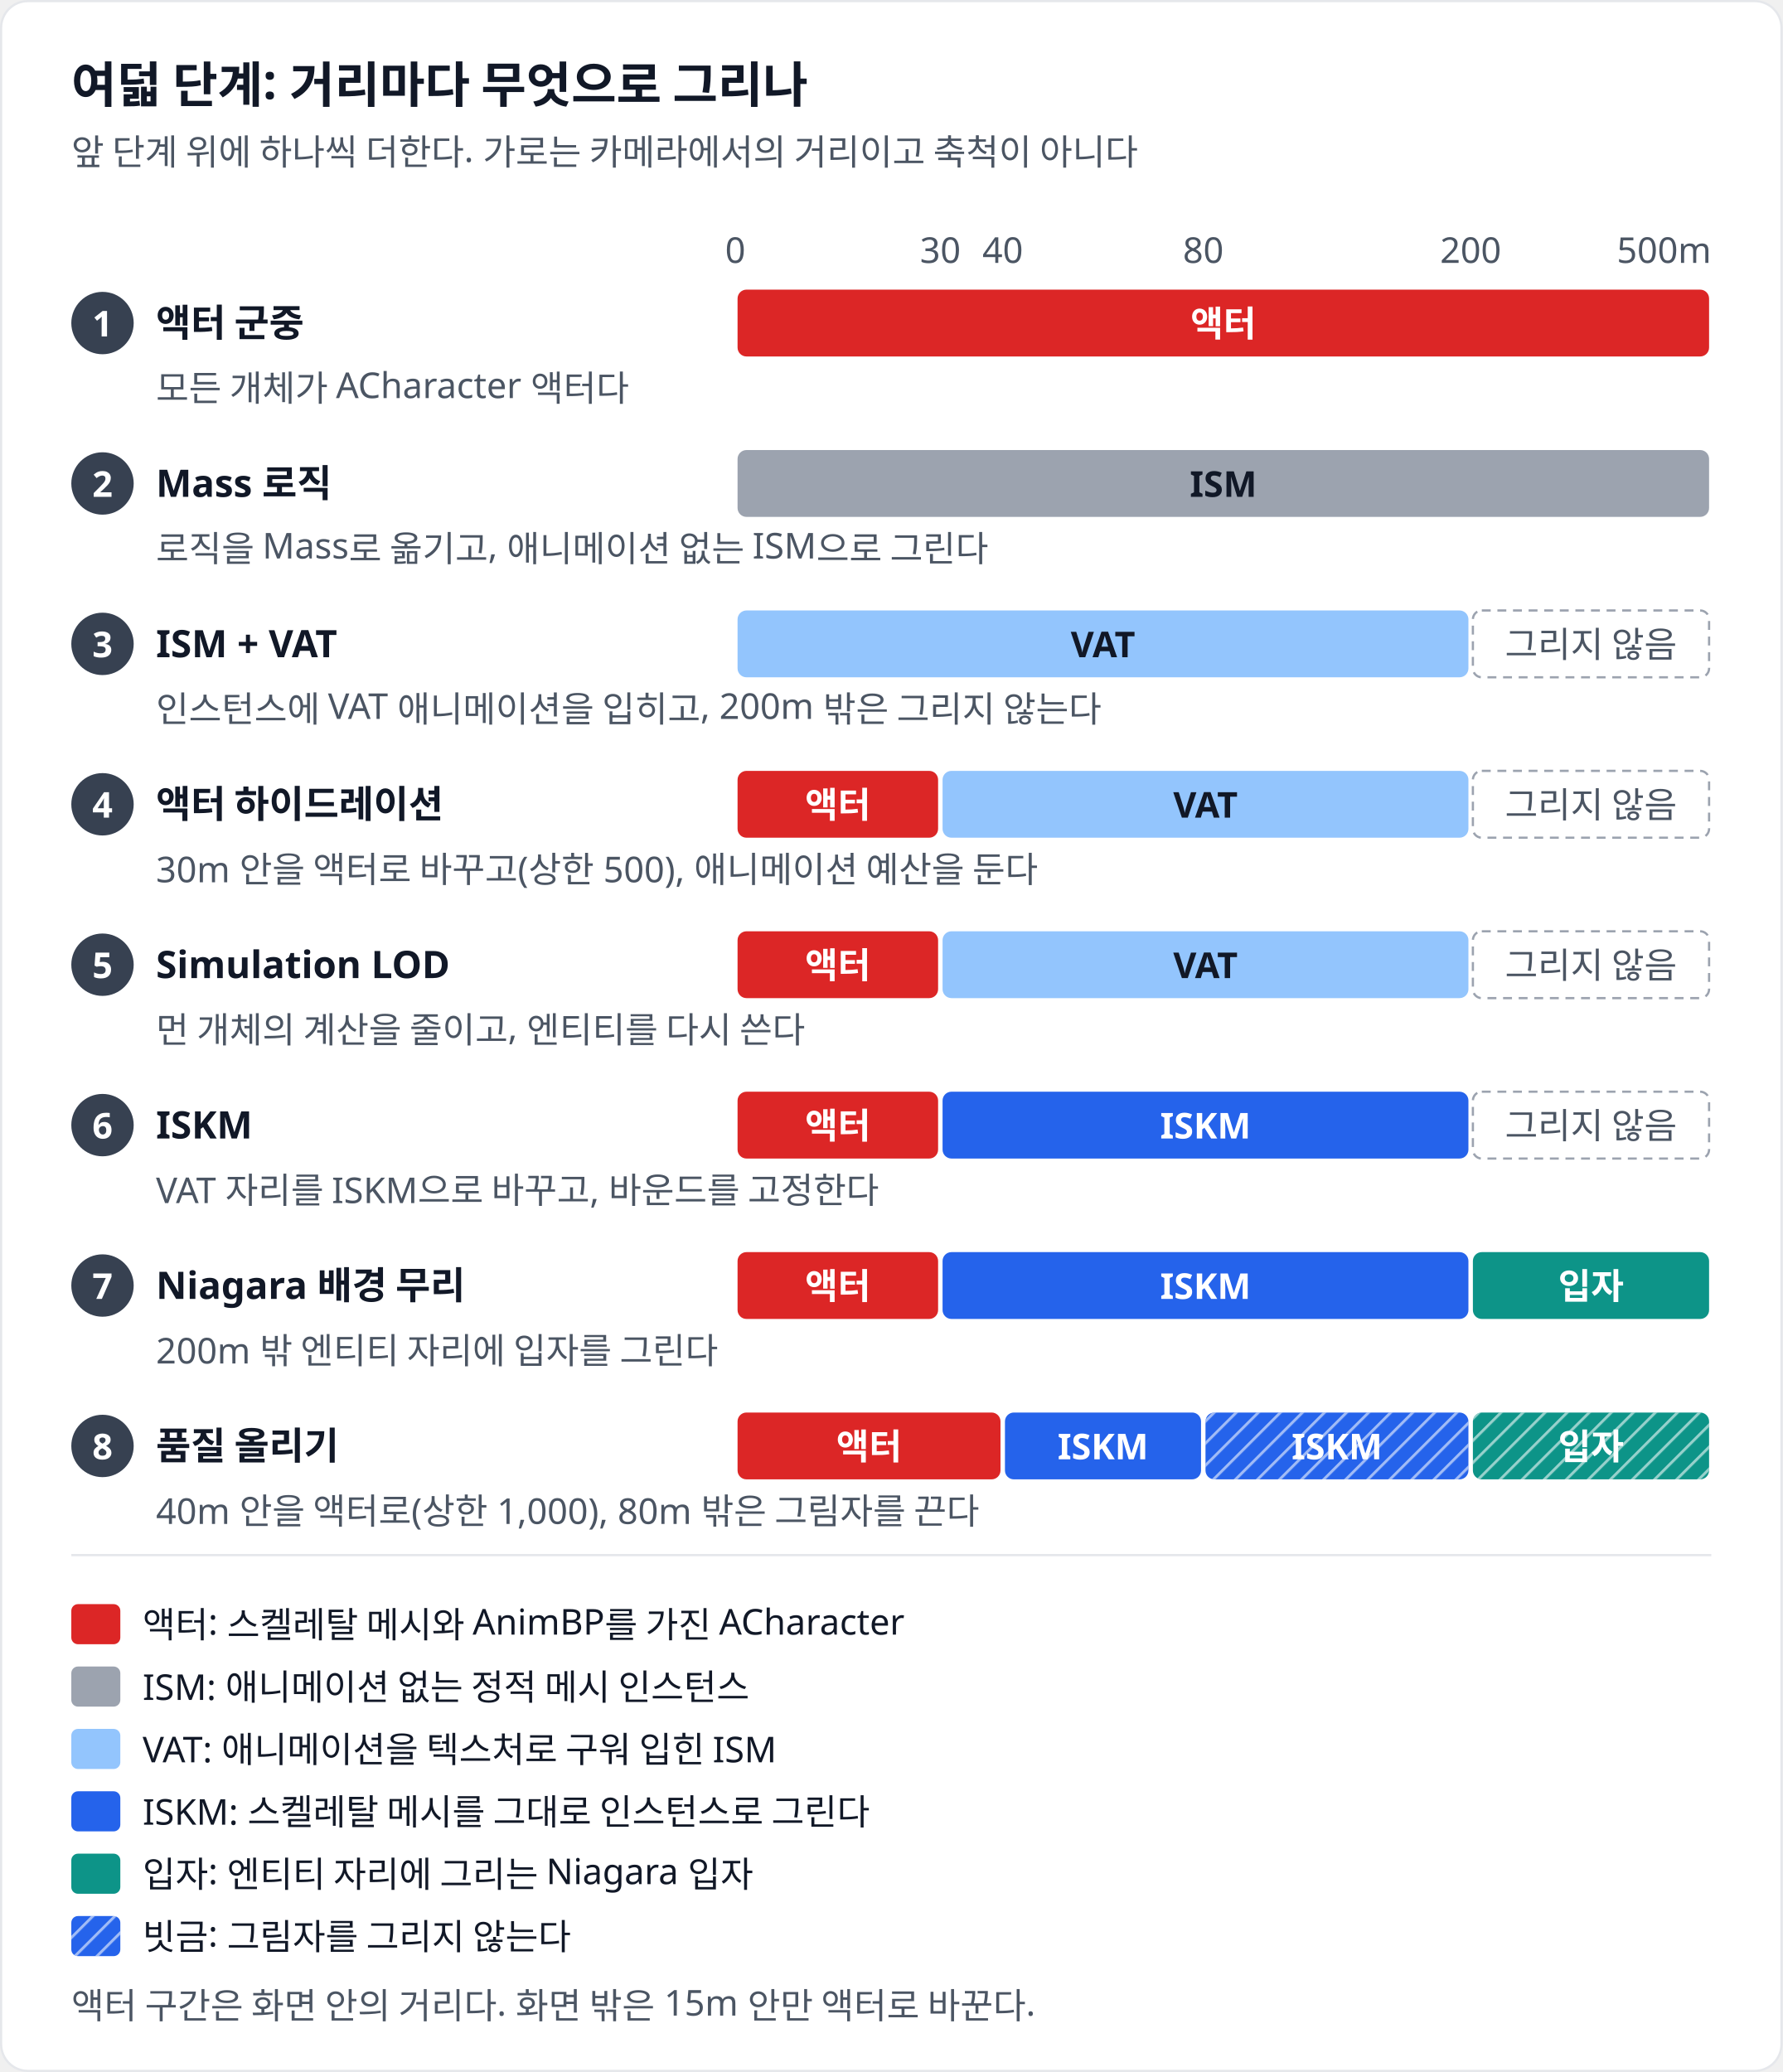
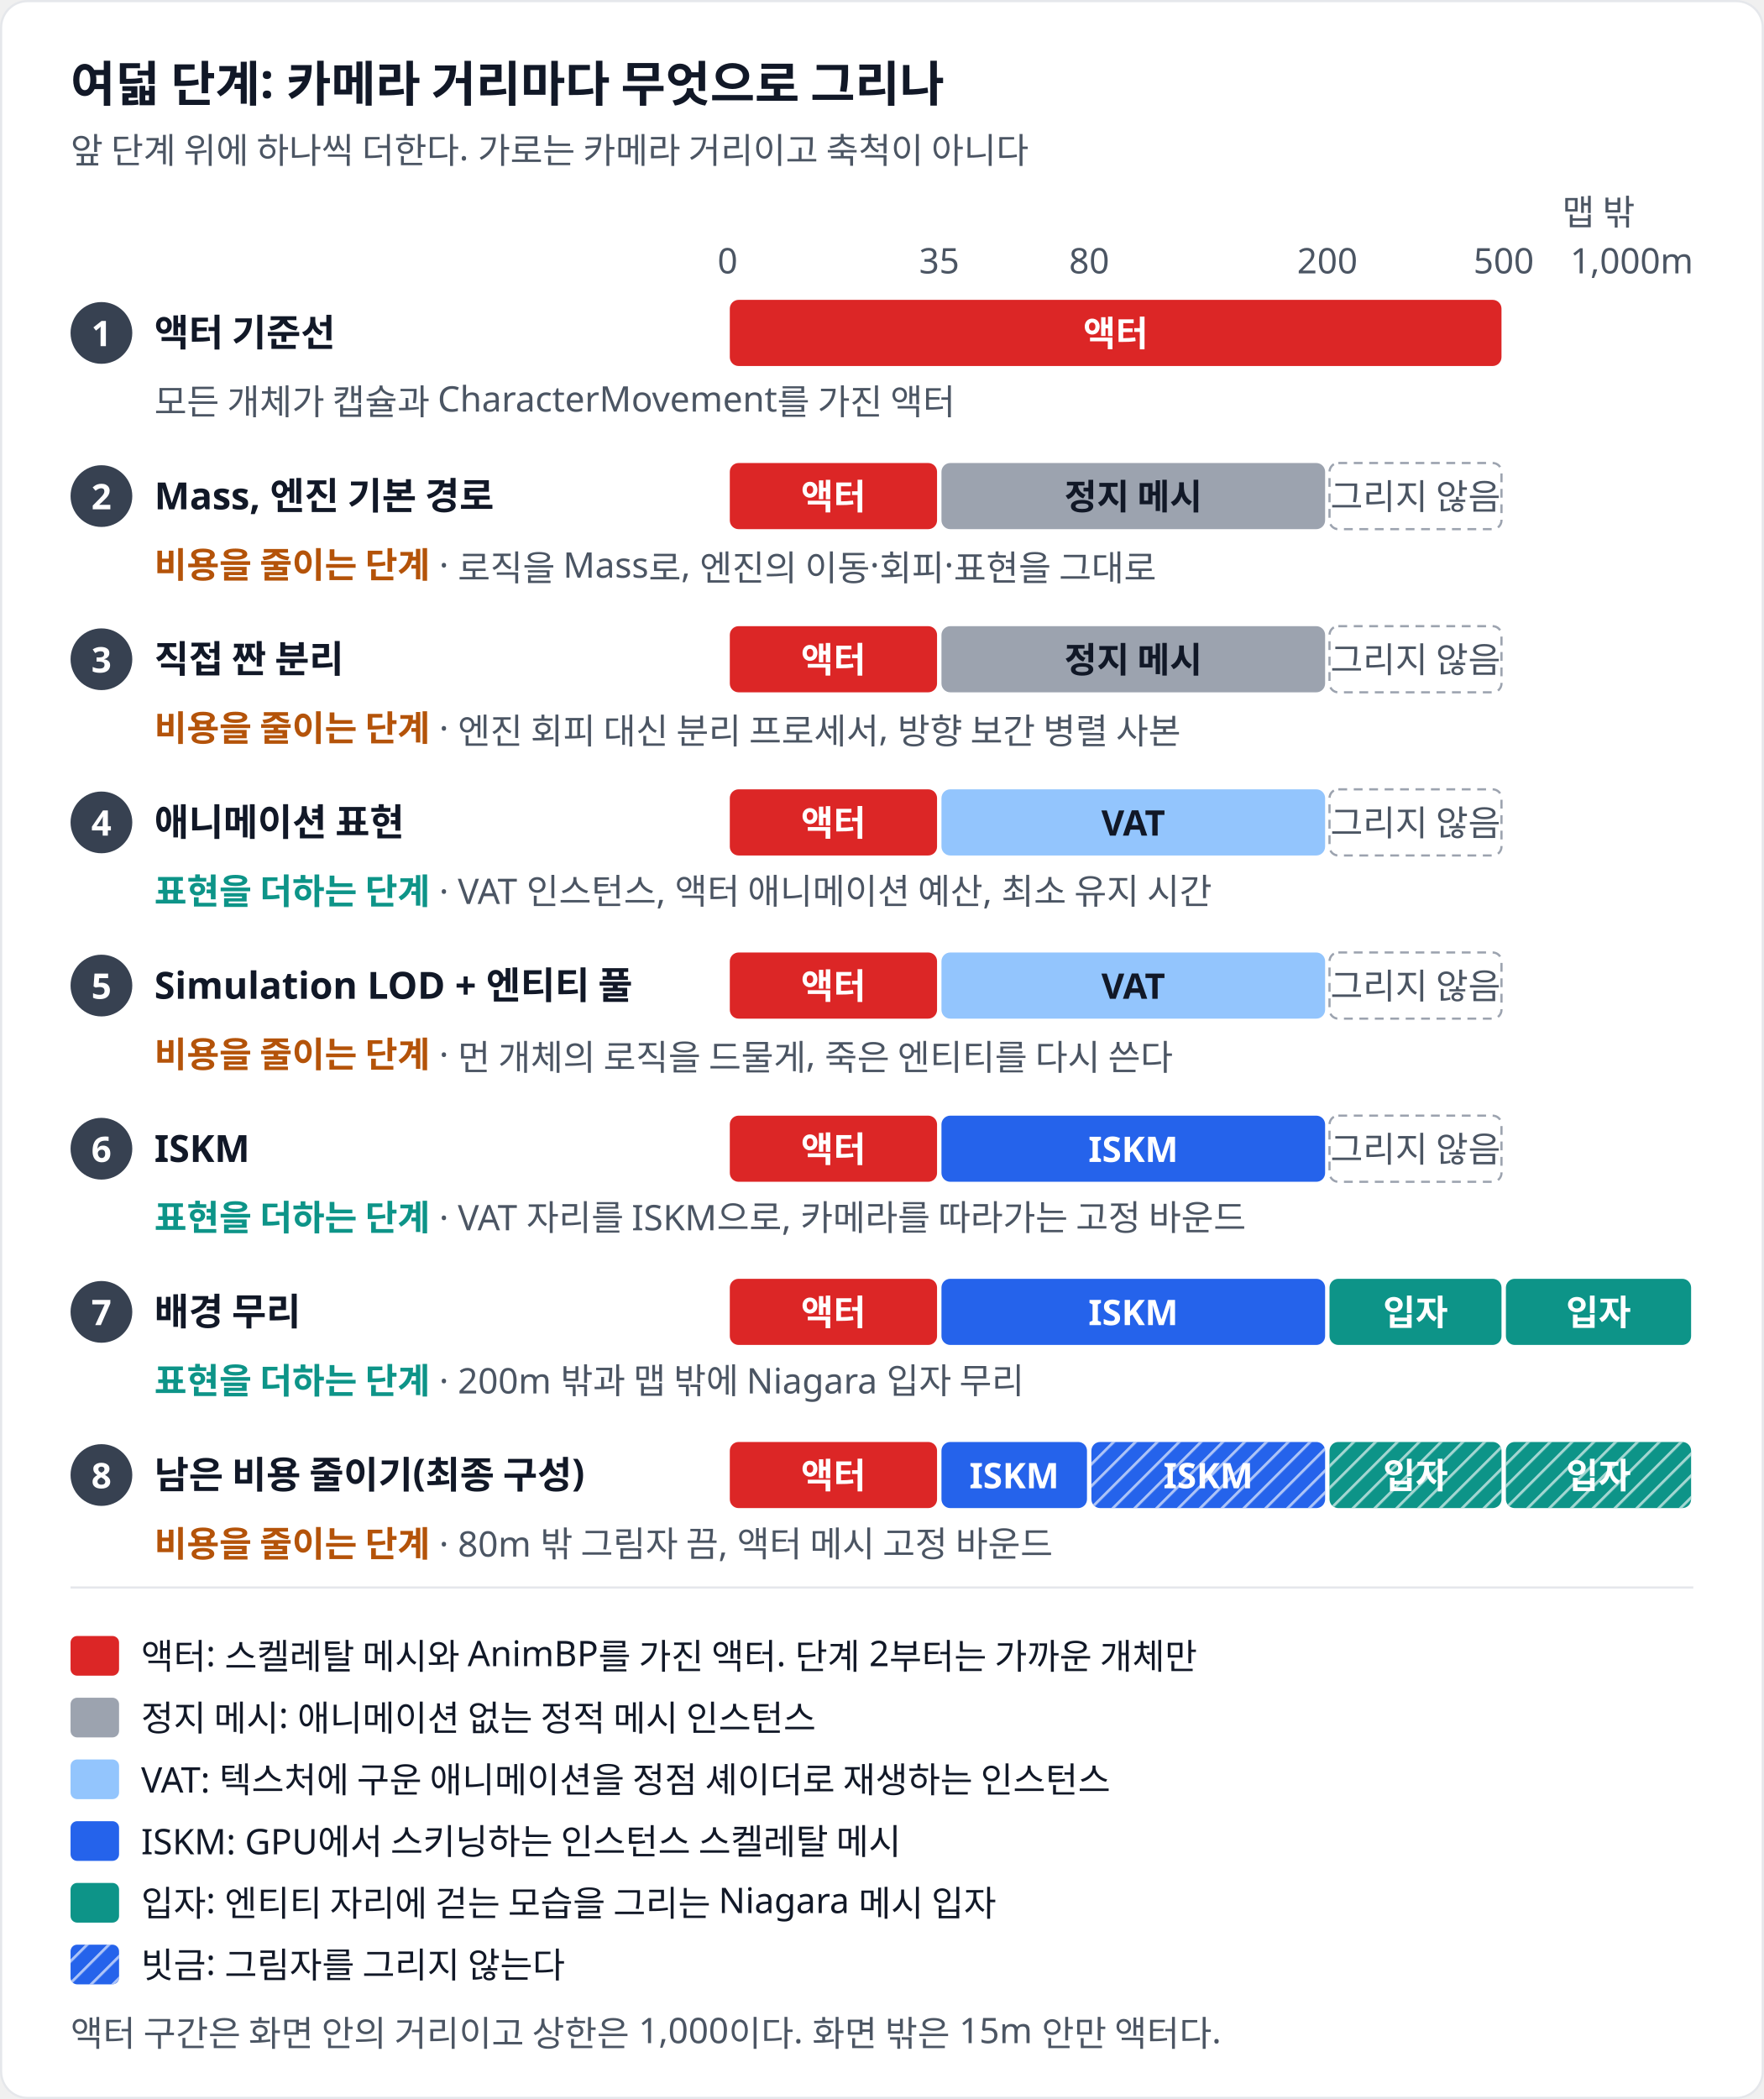
- <svg xmlns="http://www.w3.org/2000/svg" width="800" height="930" viewBox="0 0 800 930" font-family="Malgun Gothic, Apple SD Gothic Neo, Noto Sans KR, Segoe UI, sans-serif" font-size="16" fill="#111827">
+ <svg xmlns="http://www.w3.org/2000/svg" width="800" height="952" viewBox="0 0 800 952" font-family="Malgun Gothic, Apple SD Gothic Neo, Noto Sans KR, Segoe UI, sans-serif" font-size="16" fill="#111827">
  <defs>
    <pattern id="hatch" width="8" height="8" patternUnits="userSpaceOnUse" patternTransform="rotate(45)">
      <rect width="8" height="8" fill="#f3f4f6" />
      <line x1="0" y1="0" x2="0" y2="8" stroke="#9ca3af" stroke-width="3" />
    </pattern>
    <pattern id="shade" width="7" height="7" patternUnits="userSpaceOnUse" patternTransform="rotate(45)">
-       <line x1="0" y1="0" x2="0" y2="7" stroke="#ffffff" stroke-opacity="0.55" stroke-width="2.5" />
+       <line x1="0" y1="0" x2="0" y2="7" stroke="#ffffff" stroke-opacity="0.6" stroke-width="2.5" />
    </pattern>
+     <marker id="arrow" viewBox="0 0 10 10" refX="9" refY="5" markerWidth="7" markerHeight="7" orient="auto-start-reverse">
+       <path d="M0 0 L10 5 L0 10 z" fill="#374151" />
+     </marker>
+     <marker id="arrowb" viewBox="0 0 10 10" refX="9" refY="5" markerWidth="7" markerHeight="7" orient="auto-start-reverse">
+       <path d="M0 0 L10 5 L0 10 z" fill="#2563eb" />
+     </marker>
  </defs>
-   <rect x="0.5" y="0.5" width="799" height="929" rx="12" fill="#ffffff" stroke="#e5e7eb" />
-   <text x="32" y="46" font-size="22" font-weight="700">여덟 단계: 거리마다 무엇으로 그리나</text>
-   <text x="32" y="74" font-size="16" fill="#4b5563">앞 단계 위에 하나씩 더한다. 가로는 카메라에서의 거리이고 축척이 아니다</text>
-   <text x="330.0" y="118" text-anchor="middle" font-size="16" fill="#4b5563">0</text>
-   <text x="422.0" y="118" text-anchor="middle" font-size="16" fill="#4b5563">30</text>
-   <text x="450.0" y="118" text-anchor="middle" font-size="16" fill="#4b5563">40</text>
-   <text x="540.0" y="118" text-anchor="middle" font-size="16" fill="#4b5563">80</text>
-   <text x="660.0" y="118" text-anchor="middle" font-size="16" fill="#4b5563">200</text>
-   <text x="768.0" y="118" text-anchor="end" font-size="16" fill="#4b5563">500m</text>
-   <circle cx="46" cy="145" r="14" fill="#374151" />
-   <text x="46" y="151" text-anchor="middle" font-size="16" font-weight="700" fill="white">1</text>
-   <text x="70" y="151" font-size="17" font-weight="700">액터 군중</text>
-   <text x="70" y="180" font-size="16" fill="#4b5563">모든 개체가 ACharacter 액터다</text>
-   <rect x="331.0" y="130" width="436.0" height="30" rx="4" fill="#dc2626" />
-   <text x="549.0" y="151" text-anchor="middle" font-size="16" font-weight="700" fill="white">액터</text>
-   <circle cx="46" cy="217" r="14" fill="#374151" />
-   <text x="46" y="223" text-anchor="middle" font-size="16" font-weight="700" fill="white">2</text>
-   <text x="70" y="223" font-size="17" font-weight="700">Mass 로직</text>
-   <text x="70" y="252" font-size="16" fill="#4b5563">로직을 Mass로 옮기고, 애니메이션 없는 ISM으로 그린다</text>
-   <rect x="331.0" y="202" width="436.0" height="30" rx="4" fill="#9ca3af" />
-   <text x="549.0" y="223" text-anchor="middle" font-size="16" font-weight="700" fill="#111827">ISM</text>
-   <circle cx="46" cy="289" r="14" fill="#374151" />
-   <text x="46" y="295" text-anchor="middle" font-size="16" font-weight="700" fill="white">3</text>
-   <text x="70" y="295" font-size="17" font-weight="700">ISM + VAT</text>
-   <text x="70" y="324" font-size="16" fill="#4b5563">인스턴스에 VAT 애니메이션을 입히고, 200m 밖은 그리지 않는다</text>
-   <rect x="331.0" y="274" width="328.0" height="30" rx="4" fill="#93c5fd" />
-   <text x="495.0" y="295" text-anchor="middle" font-size="16" font-weight="700" fill="#111827">VAT</text>
-   <rect x="661.0" y="274" width="106.0" height="30" rx="4" fill="white" stroke="#9ca3af" stroke-dasharray="4 3" />
-   <text x="714.0" y="295" text-anchor="middle" font-size="16" fill="#4b5563">그리지 않음</text>
-   <circle cx="46" cy="361" r="14" fill="#374151" />
-   <text x="46" y="367" text-anchor="middle" font-size="16" font-weight="700" fill="white">4</text>
-   <text x="70" y="367" font-size="17" font-weight="700">액터 하이드레이션</text>
-   <text x="70" y="396" font-size="16" fill="#4b5563">30m 안을 액터로 바꾸고(상한 500), 애니메이션 예산을 둔다</text>
-   <rect x="331.0" y="346" width="90.0" height="30" rx="4" fill="#dc2626" />
-   <text x="376.0" y="367" text-anchor="middle" font-size="16" font-weight="700" fill="white">액터</text>
-   <rect x="423.0" y="346" width="236.0" height="30" rx="4" fill="#93c5fd" />
-   <text x="541.0" y="367" text-anchor="middle" font-size="16" font-weight="700" fill="#111827">VAT</text>
-   <rect x="661.0" y="346" width="106.0" height="30" rx="4" fill="white" stroke="#9ca3af" stroke-dasharray="4 3" />
-   <text x="714.0" y="367" text-anchor="middle" font-size="16" fill="#4b5563">그리지 않음</text>
-   <circle cx="46" cy="433" r="14" fill="#374151" />
-   <text x="46" y="439" text-anchor="middle" font-size="16" font-weight="700" fill="white">5</text>
-   <text x="70" y="439" font-size="17" font-weight="700">Simulation LOD</text>
-   <text x="70" y="468" font-size="16" fill="#4b5563">먼 개체의 계산을 줄이고, 엔티티를 다시 쓴다</text>
-   <rect x="331.0" y="418" width="90.0" height="30" rx="4" fill="#dc2626" />
-   <text x="376.0" y="439" text-anchor="middle" font-size="16" font-weight="700" fill="white">액터</text>
-   <rect x="423.0" y="418" width="236.0" height="30" rx="4" fill="#93c5fd" />
-   <text x="541.0" y="439" text-anchor="middle" font-size="16" font-weight="700" fill="#111827">VAT</text>
-   <rect x="661.0" y="418" width="106.0" height="30" rx="4" fill="white" stroke="#9ca3af" stroke-dasharray="4 3" />
-   <text x="714.0" y="439" text-anchor="middle" font-size="16" fill="#4b5563">그리지 않음</text>
-   <circle cx="46" cy="505" r="14" fill="#374151" />
-   <text x="46" y="511" text-anchor="middle" font-size="16" font-weight="700" fill="white">6</text>
-   <text x="70" y="511" font-size="17" font-weight="700">ISKM</text>
-   <text x="70" y="540" font-size="16" fill="#4b5563">VAT 자리를 ISKM으로 바꾸고, 바운드를 고정한다</text>
-   <rect x="331.0" y="490" width="90.0" height="30" rx="4" fill="#dc2626" />
-   <text x="376.0" y="511" text-anchor="middle" font-size="16" font-weight="700" fill="white">액터</text>
-   <rect x="423.0" y="490" width="236.0" height="30" rx="4" fill="#2563eb" />
-   <text x="541.0" y="511" text-anchor="middle" font-size="16" font-weight="700" fill="white">ISKM</text>
-   <rect x="661.0" y="490" width="106.0" height="30" rx="4" fill="white" stroke="#9ca3af" stroke-dasharray="4 3" />
-   <text x="714.0" y="511" text-anchor="middle" font-size="16" fill="#4b5563">그리지 않음</text>
-   <circle cx="46" cy="577" r="14" fill="#374151" />
-   <text x="46" y="583" text-anchor="middle" font-size="16" font-weight="700" fill="white">7</text>
-   <text x="70" y="583" font-size="17" font-weight="700">Niagara 배경 무리</text>
-   <text x="70" y="612" font-size="16" fill="#4b5563">200m 밖 엔티티 자리에 입자를 그린다</text>
-   <rect x="331.0" y="562" width="90.0" height="30" rx="4" fill="#dc2626" />
-   <text x="376.0" y="583" text-anchor="middle" font-size="16" font-weight="700" fill="white">액터</text>
-   <rect x="423.0" y="562" width="236.0" height="30" rx="4" fill="#2563eb" />
-   <text x="541.0" y="583" text-anchor="middle" font-size="16" font-weight="700" fill="white">ISKM</text>
-   <rect x="661.0" y="562" width="106.0" height="30" rx="4" fill="#0d9488" />
-   <text x="714.0" y="583" text-anchor="middle" font-size="16" font-weight="700" fill="white">입자</text>
-   <circle cx="46" cy="649" r="14" fill="#374151" />
-   <text x="46" y="655" text-anchor="middle" font-size="16" font-weight="700" fill="white">8</text>
-   <text x="70" y="655" font-size="17" font-weight="700">품질 올리기</text>
-   <text x="70" y="684" font-size="16" fill="#4b5563">40m 안을 액터로(상한 1,000), 80m 밖은 그림자를 끈다</text>
-   <rect x="331.0" y="634" width="118.0" height="30" rx="4" fill="#dc2626" />
-   <text x="390.0" y="655" text-anchor="middle" font-size="16" font-weight="700" fill="white">액터</text>
-   <rect x="451.0" y="634" width="88.0" height="30" rx="4" fill="#2563eb" />
-   <text x="495.0" y="655" text-anchor="middle" font-size="16" font-weight="700" fill="white">ISKM</text>
-   <rect x="541.0" y="634" width="118.0" height="30" rx="4" fill="#2563eb" />
-   <rect x="541.0" y="634" width="118.0" height="30" rx="4" fill="url(#shade)" />
-   <text x="600.0" y="655" text-anchor="middle" font-size="16" font-weight="700" fill="white">ISKM</text>
-   <rect x="661.0" y="634" width="106.0" height="30" rx="4" fill="#0d9488" />
-   <rect x="661.0" y="634" width="106.0" height="30" rx="4" fill="url(#shade)" />
-   <text x="714.0" y="655" text-anchor="middle" font-size="16" font-weight="700" fill="white">입자</text>
-   <line x1="32" y1="698" x2="768" y2="698" stroke="#e5e7eb" />
-   <rect x="32" y="720" width="22" height="18" rx="3" fill="#dc2626" />
-   <text x="64" y="735" font-size="16">액터: 스켈레탈 메시와 AnimBP를 가진 ACharacter</text>
-   <rect x="32" y="748" width="22" height="18" rx="3" fill="#9ca3af" />
-   <text x="64" y="763" font-size="16">ISM: 애니메이션 없는 정적 메시 인스턴스</text>
-   <rect x="32" y="776" width="22" height="18" rx="3" fill="#93c5fd" />
-   <text x="64" y="791" font-size="16">VAT: 애니메이션을 텍스처로 구워 입힌 ISM</text>
-   <rect x="32" y="804" width="22" height="18" rx="3" fill="#2563eb" />
-   <text x="64" y="819" font-size="16">ISKM: 스켈레탈 메시를 그대로 인스턴스로 그린다</text>
-   <rect x="32" y="832" width="22" height="18" rx="3" fill="#0d9488" />
-   <text x="64" y="847" font-size="16">입자: 엔티티 자리에 그리는 Niagara 입자</text>
-   <rect x="32" y="860" width="22" height="18" rx="3" fill="#2563eb" />
-   <rect x="32" y="860" width="22" height="18" rx="3" fill="url(#shade)" />
-   <text x="64" y="875" font-size="16">빗금: 그림자를 그리지 않는다</text>
-   <text x="32" y="906" font-size="16" fill="#4b5563">액터 구간은 화면 안의 거리다. 화면 밖은 15m 안만 액터로 바꾼다.</text>
+   <rect x="0.5" y="0.5" width="799" height="951" rx="12" fill="#ffffff" stroke="#e5e7eb" />
+   <text x="32" y="46" font-size="22" font-weight="700">여덟 단계: 카메라 거리마다 무엇으로 그리나</text>
+   <text x="32" y="74" font-size="16" fill="#4b5563">앞 단계 위에 하나씩 더한다. 가로는 카메라 거리이고 축척이 아니다</text>
+   <text x="330.0" y="124" text-anchor="middle" font-size="16" fill="#4b5563">0</text>
+   <text x="426.0" y="124" text-anchor="middle" font-size="16" fill="#4b5563">35</text>
+   <text x="494.0" y="124" text-anchor="middle" font-size="16" fill="#4b5563">80</text>
+   <text x="602.0" y="124" text-anchor="middle" font-size="16" fill="#4b5563">200</text>
+   <text x="682.0" y="124" text-anchor="middle" font-size="16" fill="#4b5563">500</text>
+   <text x="768.0" y="124" text-anchor="end" font-size="16" fill="#4b5563">1,000m</text>
+   <text x="725.0" y="102" text-anchor="middle" font-size="16" fill="#4b5563">맵 밖</text>
+   <circle cx="46" cy="151" r="14" fill="#374151" />
+   <text x="46" y="157" text-anchor="middle" font-size="16" font-weight="700" fill="white">1</text>
+   <text x="70" y="157" font-size="17" font-weight="700">액터 기준선</text>
+   <text x="70" y="188" font-size="16" fill="#4b5563">모든 개체가 캡슐과 CharacterMovement를 가진 액터</text>
+   <rect x="331.0" y="136" width="350.0" height="30" rx="4" fill="#dc2626" />
+   <text x="506.0" y="157" text-anchor="middle" font-size="16" font-weight="700" fill="white">액터</text>
+   <circle cx="46" cy="225" r="14" fill="#374151" />
+   <text x="46" y="231" text-anchor="middle" font-size="16" font-weight="700" fill="white">2</text>
+   <text x="70" y="231" font-size="17" font-weight="700">Mass, 엔진 기본 경로</text>
+   <text x="70" y="262" font-size="16" fill="#4b5563">
+     <tspan font-weight="700" fill="#b45309">비용을 줄이는 단계</tspan> · 로직을 Mass로, 엔진의 이동·회피·표현을 그대로</text>
+   <rect x="331.0" y="210" width="94.0" height="30" rx="4" fill="#dc2626" />
+   <text x="378.0" y="231" text-anchor="middle" font-size="16" font-weight="700" fill="white">액터</text>
+   <rect x="427.0" y="210" width="174.0" height="30" rx="4" fill="#9ca3af" />
+   <text x="514.0" y="231" text-anchor="middle" font-size="16" font-weight="700" fill="#111827">정지 메시</text>
+   <rect x="603.0" y="210" width="78.0" height="30" rx="4" fill="white" stroke="#9ca3af" stroke-dasharray="4 3" />
+   <text x="642.0" y="231" text-anchor="middle" font-size="16" fill="#4b5563">그리지 않음</text>
+   <circle cx="46" cy="299" r="14" fill="#374151" />
+   <text x="46" y="305" text-anchor="middle" font-size="16" font-weight="700" fill="white">3</text>
+   <text x="70" y="305" font-size="17" font-weight="700">직접 짠 분리</text>
+   <text x="70" y="336" font-size="16" fill="#4b5563">
+     <tspan font-weight="700" fill="#b45309">비용을 줄이는 단계</tspan> · 엔진 회피 대신 분리 프로세서, 방향 보간 병렬 사본</text>
+   <rect x="331.0" y="284" width="94.0" height="30" rx="4" fill="#dc2626" />
+   <text x="378.0" y="305" text-anchor="middle" font-size="16" font-weight="700" fill="white">액터</text>
+   <rect x="427.0" y="284" width="174.0" height="30" rx="4" fill="#9ca3af" />
+   <text x="514.0" y="305" text-anchor="middle" font-size="16" font-weight="700" fill="#111827">정지 메시</text>
+   <rect x="603.0" y="284" width="78.0" height="30" rx="4" fill="white" stroke="#9ca3af" stroke-dasharray="4 3" />
+   <text x="642.0" y="305" text-anchor="middle" font-size="16" fill="#4b5563">그리지 않음</text>
+   <circle cx="46" cy="373" r="14" fill="#374151" />
+   <text x="46" y="379" text-anchor="middle" font-size="16" font-weight="700" fill="white">4</text>
+   <text x="70" y="379" font-size="17" font-weight="700">애니메이션 표현</text>
+   <text x="70" y="410" font-size="16" fill="#4b5563">
+     <tspan font-weight="700" fill="#0d9488">표현을 더하는 단계</tspan> · VAT 인스턴스, 액터 애니메이션 예산, 최소 유지 시간</text>
+   <rect x="331.0" y="358" width="94.0" height="30" rx="4" fill="#dc2626" />
+   <text x="378.0" y="379" text-anchor="middle" font-size="16" font-weight="700" fill="white">액터</text>
+   <rect x="427.0" y="358" width="174.0" height="30" rx="4" fill="#93c5fd" />
+   <text x="514.0" y="379" text-anchor="middle" font-size="16" font-weight="700" fill="#111827">VAT</text>
+   <rect x="603.0" y="358" width="78.0" height="30" rx="4" fill="white" stroke="#9ca3af" stroke-dasharray="4 3" />
+   <text x="642.0" y="379" text-anchor="middle" font-size="16" fill="#4b5563">그리지 않음</text>
+   <circle cx="46" cy="447" r="14" fill="#374151" />
+   <text x="46" y="453" text-anchor="middle" font-size="16" font-weight="700" fill="white">5</text>
+   <text x="70" y="453" font-size="17" font-weight="700">Simulation LOD + 엔티티 풀</text>
+   <text x="70" y="484" font-size="16" fill="#4b5563">
+     <tspan font-weight="700" fill="#b45309">비용을 줄이는 단계</tspan> · 먼 개체의 로직을 드물게, 죽은 엔티티를 다시 쓴다</text>
+   <rect x="331.0" y="432" width="94.0" height="30" rx="4" fill="#dc2626" />
+   <text x="378.0" y="453" text-anchor="middle" font-size="16" font-weight="700" fill="white">액터</text>
+   <rect x="427.0" y="432" width="174.0" height="30" rx="4" fill="#93c5fd" />
+   <text x="514.0" y="453" text-anchor="middle" font-size="16" font-weight="700" fill="#111827">VAT</text>
+   <rect x="603.0" y="432" width="78.0" height="30" rx="4" fill="white" stroke="#9ca3af" stroke-dasharray="4 3" />
+   <text x="642.0" y="453" text-anchor="middle" font-size="16" fill="#4b5563">그리지 않음</text>
+   <circle cx="46" cy="521" r="14" fill="#374151" />
+   <text x="46" y="527" text-anchor="middle" font-size="16" font-weight="700" fill="white">6</text>
+   <text x="70" y="527" font-size="17" font-weight="700">ISKM</text>
+   <text x="70" y="558" font-size="16" fill="#4b5563">
+     <tspan font-weight="700" fill="#0d9488">표현을 더하는 단계</tspan> · VAT 자리를 ISKM으로, 카메라를 따라가는 고정 바운드</text>
+   <rect x="331.0" y="506" width="94.0" height="30" rx="4" fill="#dc2626" />
+   <text x="378.0" y="527" text-anchor="middle" font-size="16" font-weight="700" fill="white">액터</text>
+   <rect x="427.0" y="506" width="174.0" height="30" rx="4" fill="#2563eb" />
+   <text x="514.0" y="527" text-anchor="middle" font-size="16" font-weight="700" fill="white">ISKM</text>
+   <rect x="603.0" y="506" width="78.0" height="30" rx="4" fill="white" stroke="#9ca3af" stroke-dasharray="4 3" />
+   <text x="642.0" y="527" text-anchor="middle" font-size="16" fill="#4b5563">그리지 않음</text>
+   <circle cx="46" cy="595" r="14" fill="#374151" />
+   <text x="46" y="601" text-anchor="middle" font-size="16" font-weight="700" fill="white">7</text>
+   <text x="70" y="601" font-size="17" font-weight="700">배경 무리</text>
+   <text x="70" y="632" font-size="16" fill="#4b5563">
+     <tspan font-weight="700" fill="#0d9488">표현을 더하는 단계</tspan> · 200m 밖과 맵 밖에 Niagara 입자 무리</text>
+   <rect x="331.0" y="580" width="94.0" height="30" rx="4" fill="#dc2626" />
+   <text x="378.0" y="601" text-anchor="middle" font-size="16" font-weight="700" fill="white">액터</text>
+   <rect x="427.0" y="580" width="174.0" height="30" rx="4" fill="#2563eb" />
+   <text x="514.0" y="601" text-anchor="middle" font-size="16" font-weight="700" fill="white">ISKM</text>
+   <rect x="603.0" y="580" width="78.0" height="30" rx="4" fill="#0d9488" />
+   <text x="642.0" y="601" text-anchor="middle" font-size="16" font-weight="700" fill="white">입자</text>
+   <rect x="683.0" y="580" width="84.0" height="30" rx="4" fill="#0d9488" />
+   <text x="725.0" y="601" text-anchor="middle" font-size="16" font-weight="700" fill="white">입자</text>
+   <circle cx="46" cy="669" r="14" fill="#374151" />
+   <text x="46" y="675" text-anchor="middle" font-size="16" font-weight="700" fill="white">8</text>
+   <text x="70" y="675" font-size="17" font-weight="700">남은 비용 줄이기(최종 구성)</text>
+   <text x="70" y="706" font-size="16" fill="#4b5563">
+     <tspan font-weight="700" fill="#b45309">비용을 줄이는 단계</tspan> · 80m 밖 그림자 끔, 액터 메시 고정 바운드</text>
+   <rect x="331.0" y="654" width="94.0" height="30" rx="4" fill="#dc2626" />
+   <text x="378.0" y="675" text-anchor="middle" font-size="16" font-weight="700" fill="white">액터</text>
+   <rect x="427.0" y="654" width="66.0" height="30" rx="4" fill="#2563eb" />
+   <text x="460.0" y="675" text-anchor="middle" font-size="16" font-weight="700" fill="white">ISKM</text>
+   <rect x="495.0" y="654" width="106.0" height="30" rx="4" fill="#2563eb" />
+   <rect x="495.0" y="654" width="106.0" height="30" rx="4" fill="url(#shade)" />
+   <text x="548.0" y="675" text-anchor="middle" font-size="16" font-weight="700" fill="white">ISKM</text>
+   <rect x="603.0" y="654" width="78.0" height="30" rx="4" fill="#0d9488" />
+   <rect x="603.0" y="654" width="78.0" height="30" rx="4" fill="url(#shade)" />
+   <text x="642.0" y="675" text-anchor="middle" font-size="16" font-weight="700" fill="white">입자</text>
+   <rect x="683.0" y="654" width="84.0" height="30" rx="4" fill="#0d9488" />
+   <rect x="683.0" y="654" width="84.0" height="30" rx="4" fill="url(#shade)" />
+   <text x="725.0" y="675" text-anchor="middle" font-size="16" font-weight="700" fill="white">입자</text>
+   <line x1="32" y1="720" x2="768" y2="720" stroke="#e5e7eb" />
+   <rect x="32" y="742" width="22" height="18" rx="3" fill="#dc2626" />
+   <text x="64" y="757" font-size="16">액터: 스켈레탈 메시와 AnimBP를 가진 액터. 단계 2부터는 가까운 개체만</text>
+   <rect x="32" y="770" width="22" height="18" rx="3" fill="#9ca3af" />
+   <text x="64" y="785" font-size="16">정지 메시: 애니메이션 없는 정적 메시 인스턴스</text>
+   <rect x="32" y="798" width="22" height="18" rx="3" fill="#93c5fd" />
+   <text x="64" y="813" font-size="16">VAT: 텍스처에 구운 애니메이션을 정점 셰이더로 재생하는 인스턴스</text>
+   <rect x="32" y="826" width="22" height="18" rx="3" fill="#2563eb" />
+   <text x="64" y="841" font-size="16">ISKM: GPU에서 스키닝하는 인스턴스 스켈레탈 메시</text>
+   <rect x="32" y="854" width="22" height="18" rx="3" fill="#0d9488" />
+   <text x="64" y="869" font-size="16">입자: 엔티티 자리에 걷는 모습을 그리는 Niagara 메시 입자</text>
+   <rect x="32" y="882" width="22" height="18" rx="3" fill="#2563eb" />
+   <rect x="32" y="882" width="22" height="18" rx="3" fill="url(#shade)" />
+   <text x="64" y="897" font-size="16">빗금: 그림자를 그리지 않는다</text>
+   <text x="32" y="928" font-size="16" fill="#4b5563">액터 구간은 화면 안의 거리이고 상한은 1,000이다. 화면 밖은 15m 안만 액터다.</text>
</svg>
